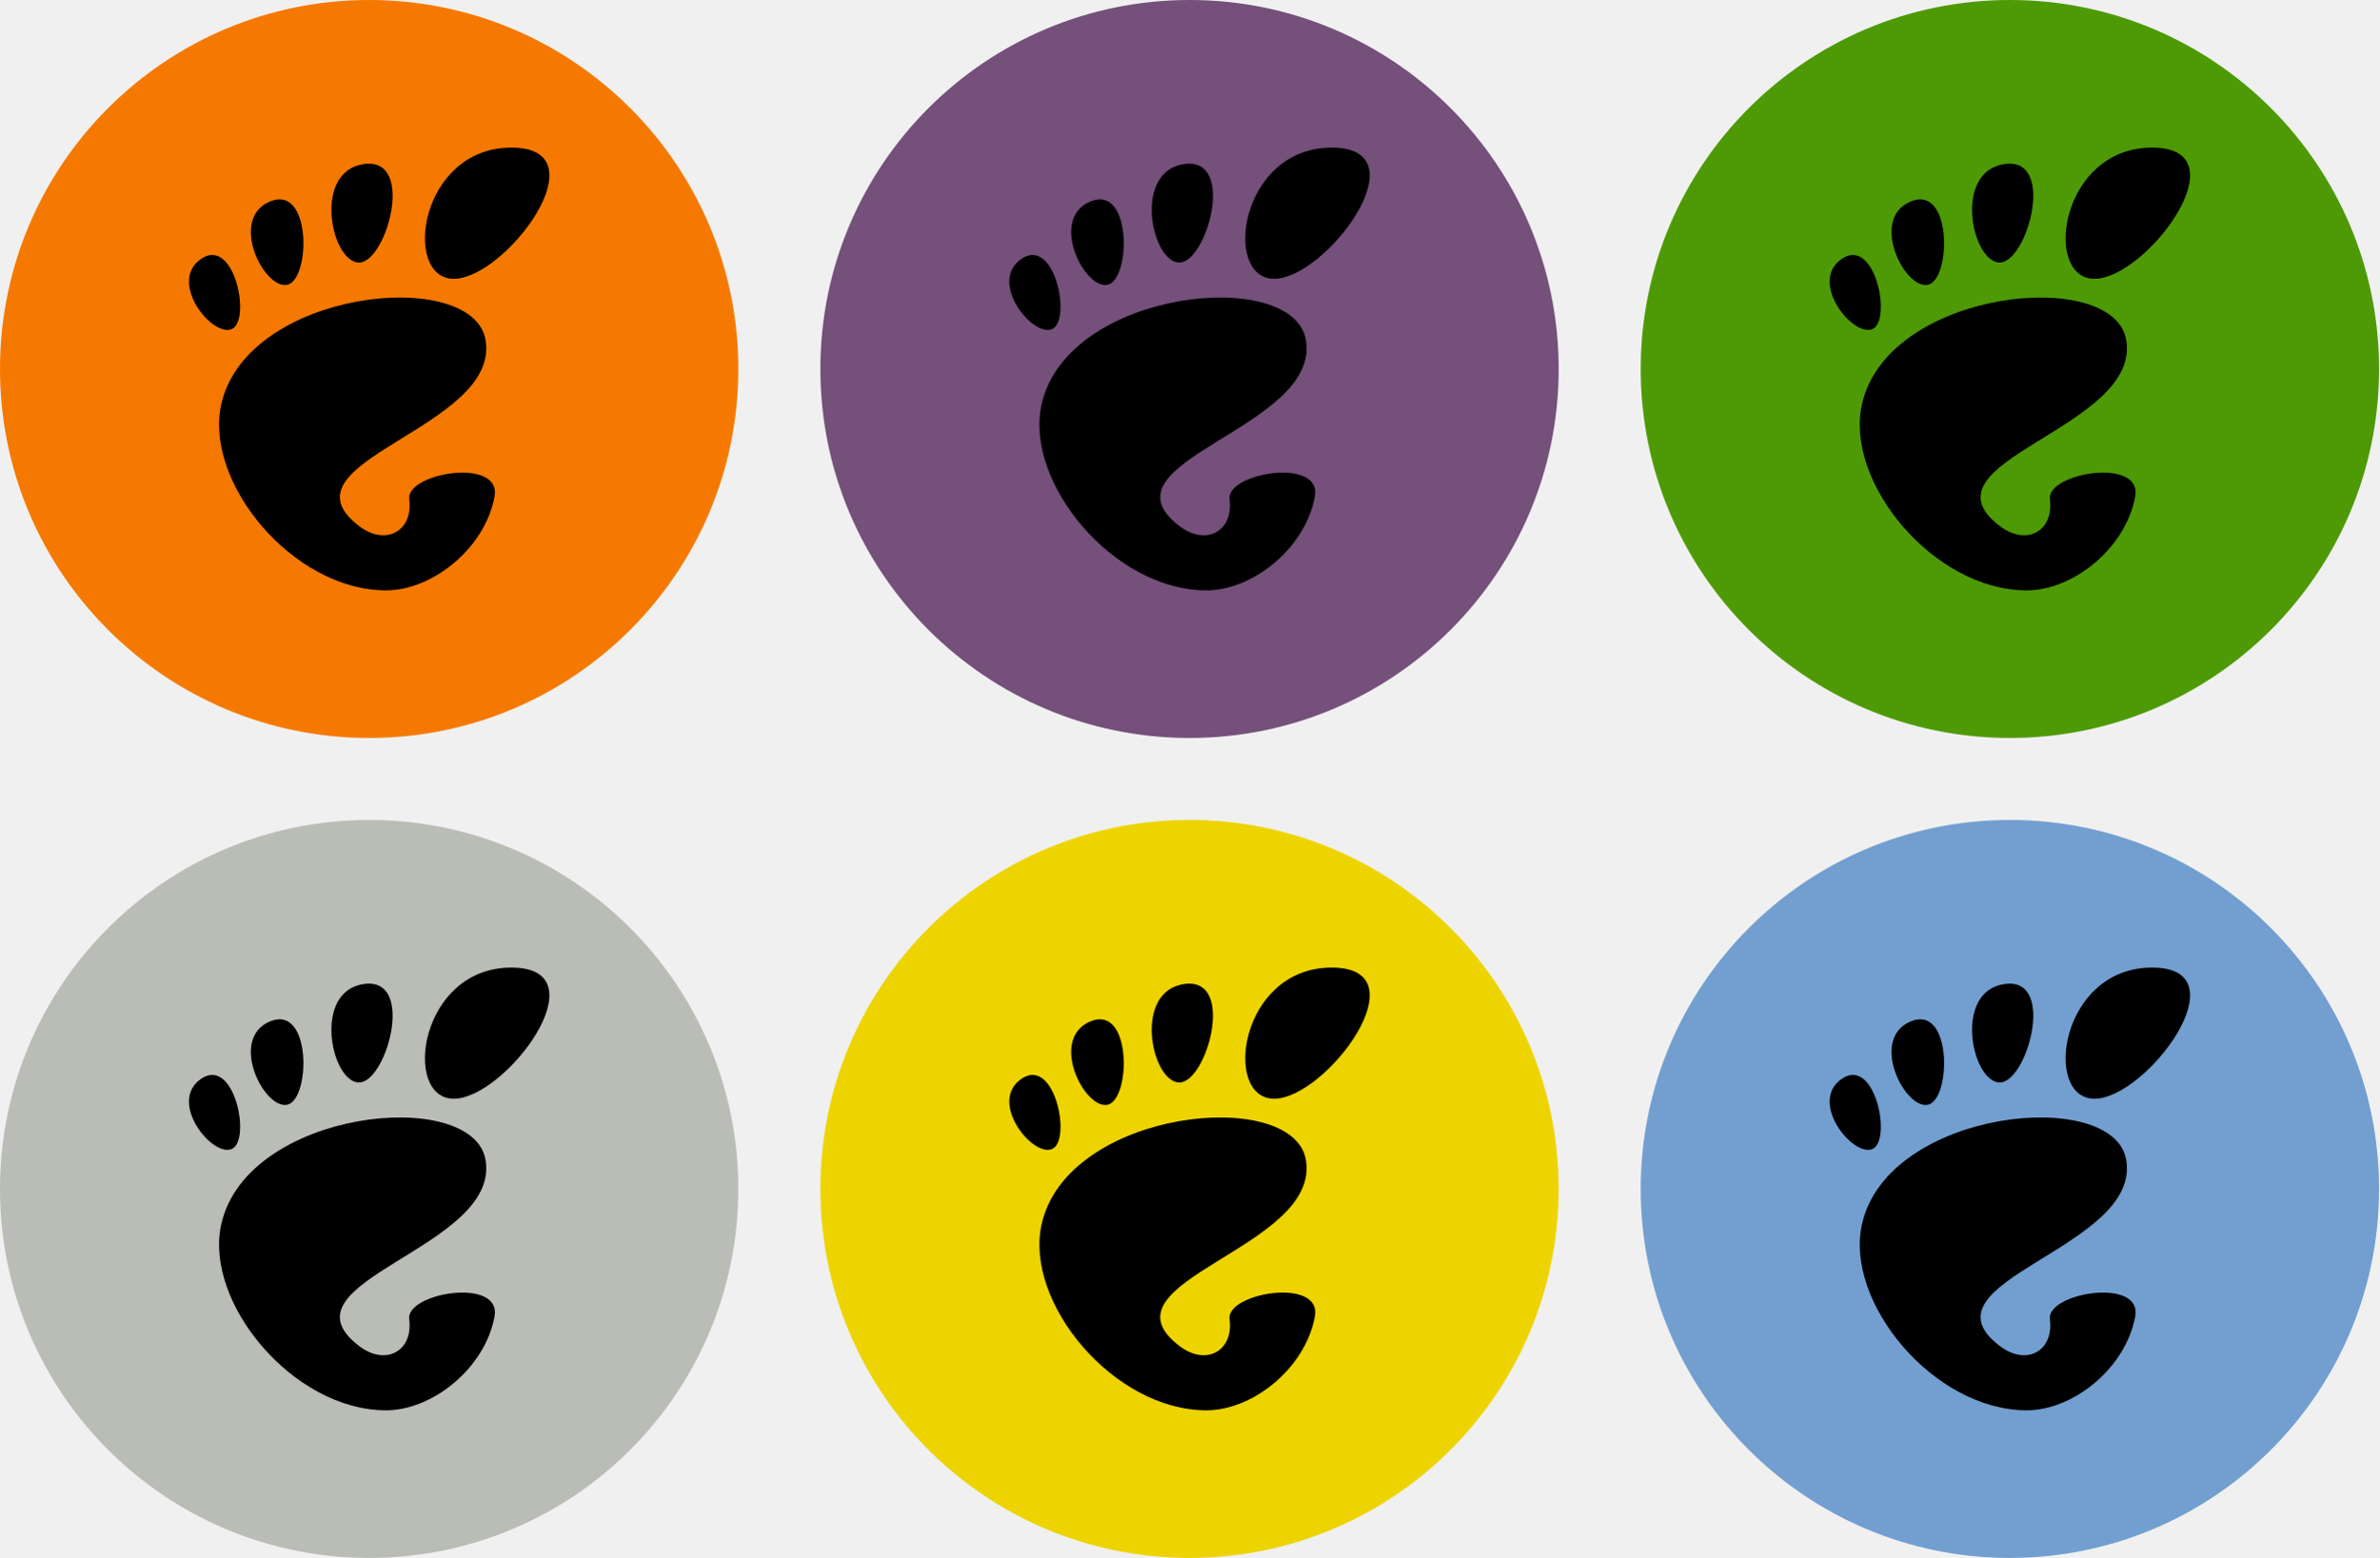
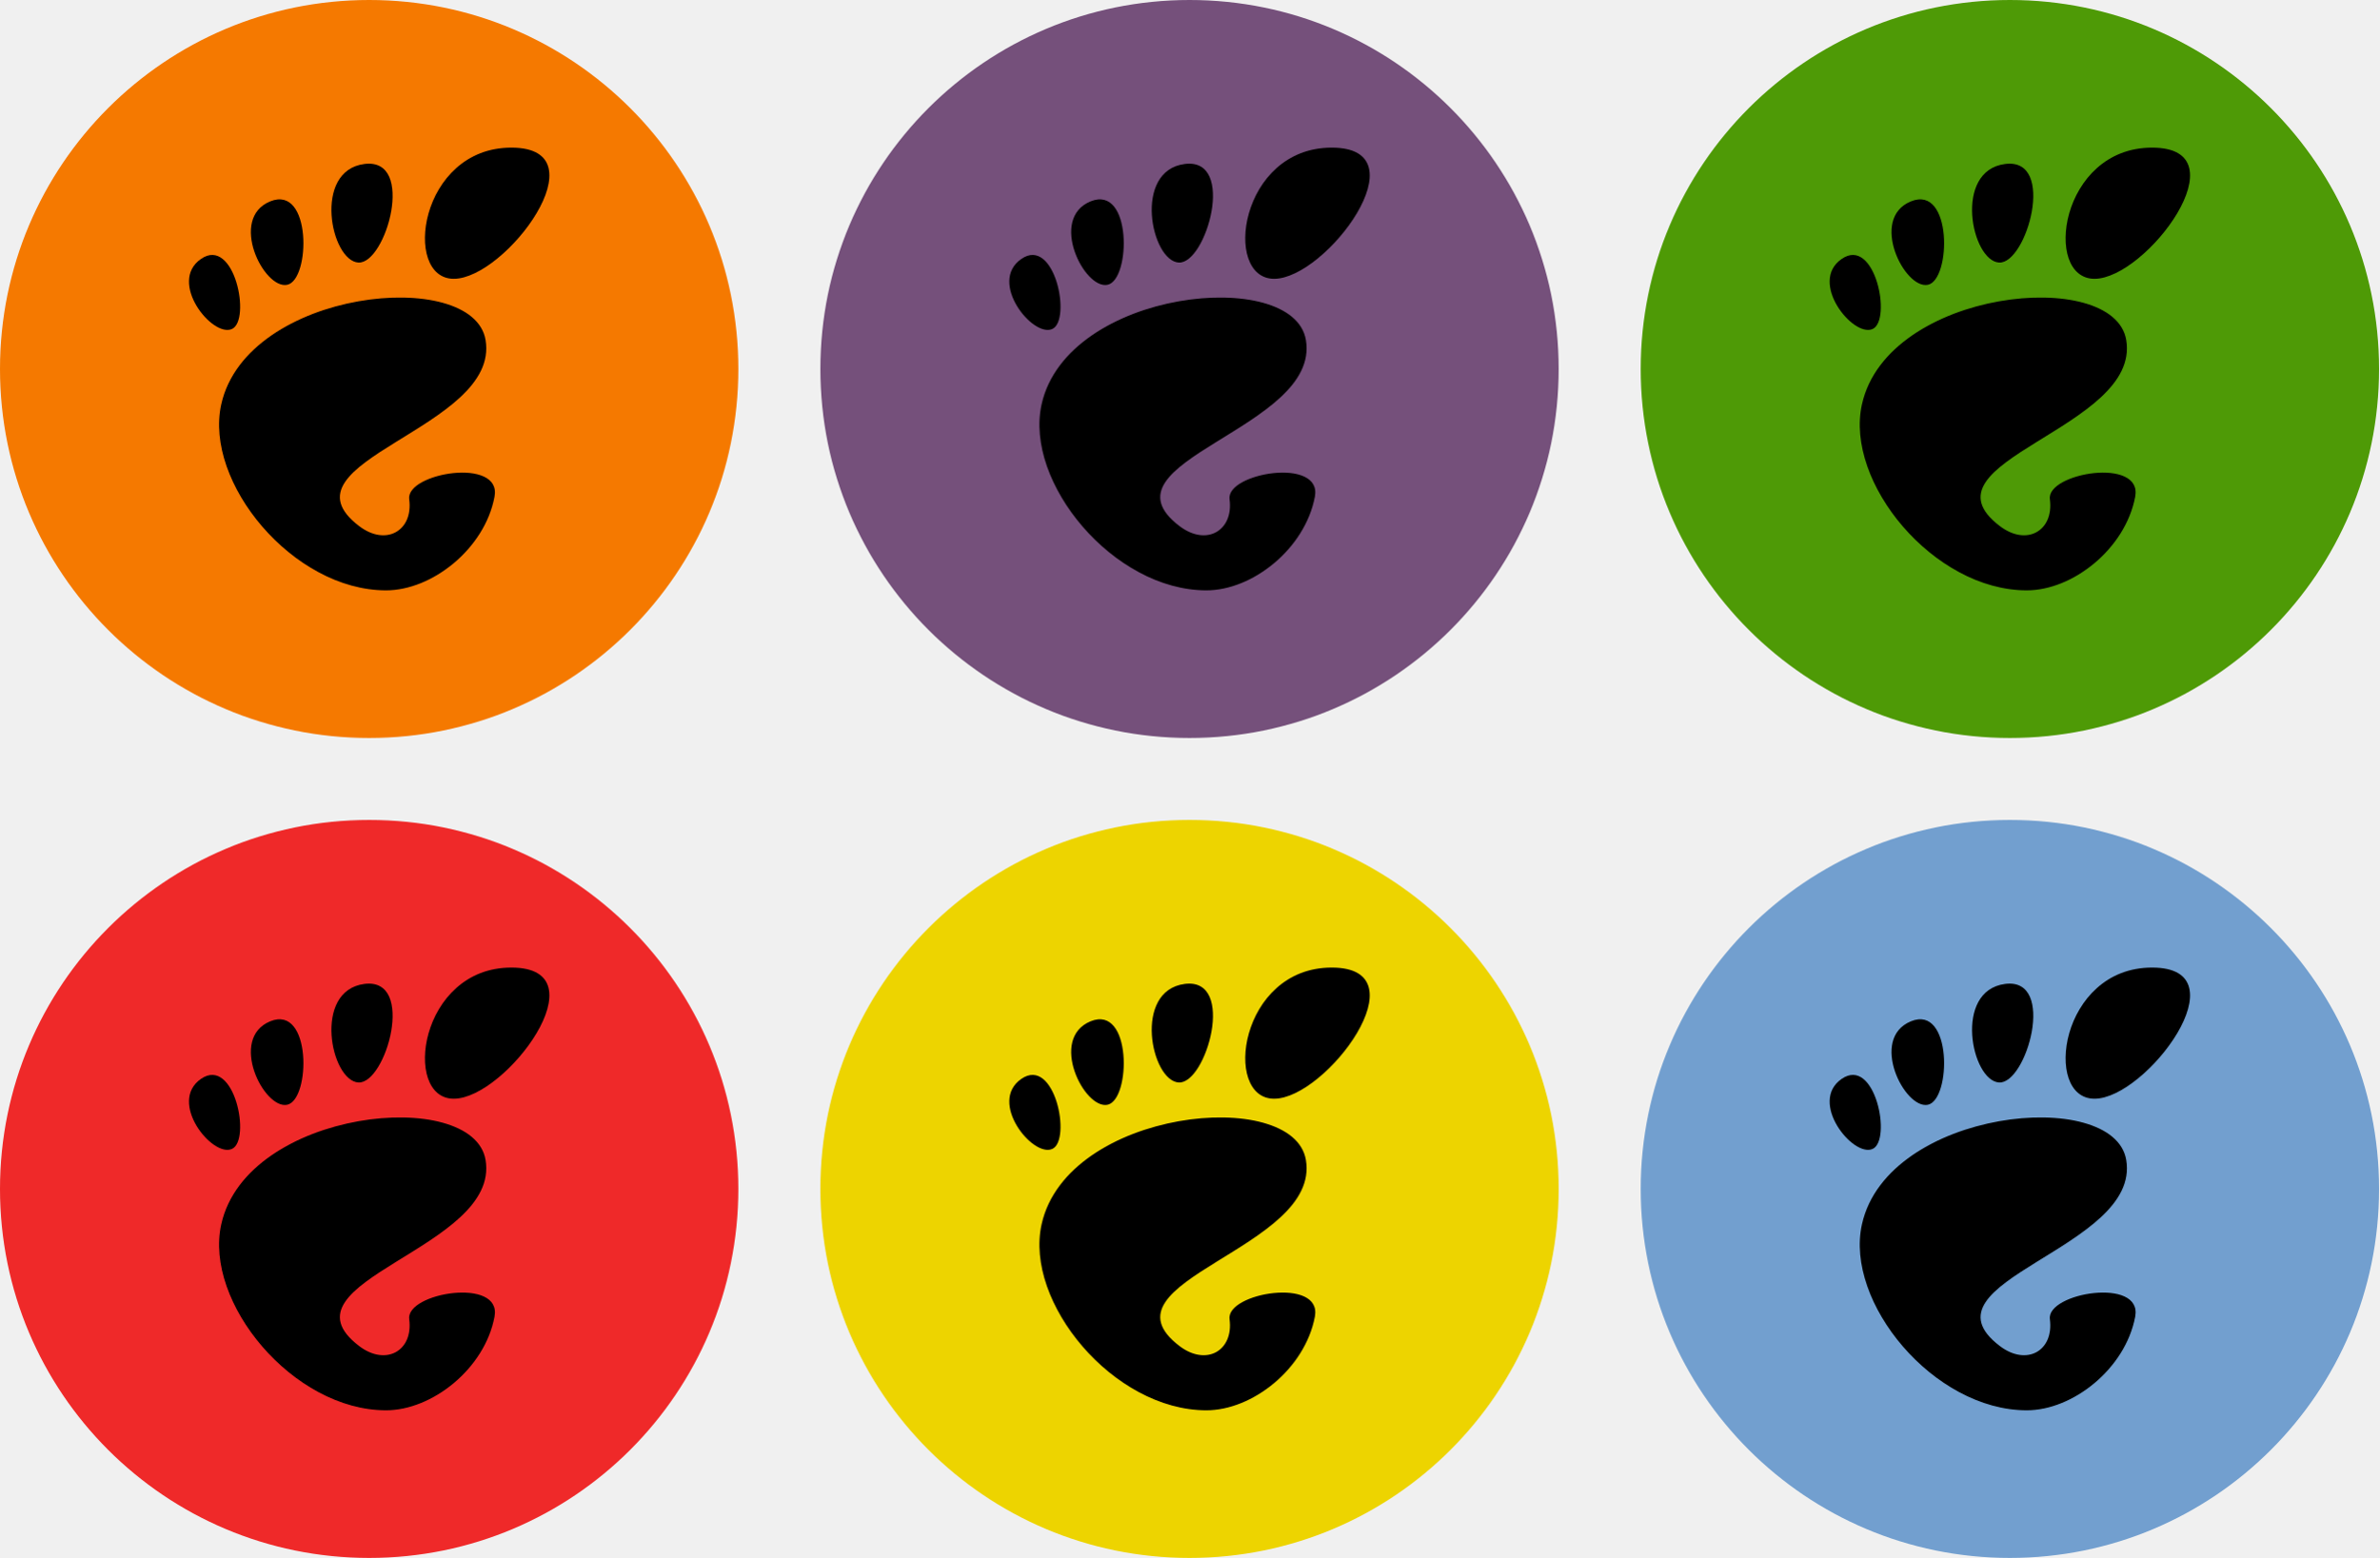
<svg xmlns="http://www.w3.org/2000/svg" width="290" height="190" id="svg3020" version="1.1">
  <defs id="defs3022">
    <mask maskUnits="userSpaceOnUse" id="mask9193">
      <g id="g9195" style="fill:#ffffff;fill-opacity:1;stroke:none" transform="matrix(0.9270571,0,0,0.9270571,1025.599,-1883.256)">
        <path id="path9197" style="fill:#ffffff;fill-opacity:1;stroke:none" d="m 287.995,17.709 c -71.712,0 -85.165,102.141 -44.822,102.141 40.336,0 116.538,-102.141 44.822,-102.141 z" />
        <path id="path9199" style="fill:#ffffff;fill-opacity:1;stroke:none" d="m 168.919,107.193 c 21.48,1.312 45.047,-81.973 4.675,-76.735 -40.357,5.238 -26.164,75.423 -4.675,76.735 z" />
        <path id="path9201" style="fill:#ffffff;fill-opacity:1;stroke:none" d="m 70.477,158.944 c 15.277,-6.725 1.968,-72.499 -24.01,-54.561 -25.966,17.941 8.733,61.283 24.01,54.561 z" />
        <path id="path9203" style="fill:#ffffff;fill-opacity:1;stroke:none" d="m 113.521,124.516 c 18.186,-3.708 19.183,-78.306 -13.248,-64.924 -32.437,13.385 -4.923,68.637 13.248,64.924 l 0,0 z" />
        <path id="path9205" style="fill:#ffffff;fill-opacity:1;stroke:none" d="m 208.486,291.455 c 3.227,24.643 -18.078,36.812 -38.943,20.926 C 103.121,261.811 279.519,236.582 267.891,167.494 258.24,110.146 82.282,127.801 62.245,217.534 48.682,278.225 118.074,362.424 190.48,362.424 c 35.62,0 76.706,-32.163 84.392,-72.907 5.871,-31.07 -69.08,-18.62 -66.387,1.938 l 0,0 z" />
      </g>
    </mask>
    <mask maskUnits="userSpaceOnUse" id="mask21245">
      <g transform="matrix(0.9270571,0,0,0.9270571,2445.599,-1888.256)" style="fill:#ffffff;fill-opacity:1;stroke:none" id="g21247">
        <path d="m 287.995,17.709 c -71.712,0 -85.165,102.141 -44.822,102.141 40.336,0 116.538,-102.141 44.822,-102.141 z" style="fill:#ffffff;fill-opacity:1;stroke:none" id="path21249" />
        <path d="m 168.919,107.193 c 21.48,1.312 45.047,-81.973 4.675,-76.735 -40.357,5.238 -26.164,75.423 -4.675,76.735 z" style="fill:#ffffff;fill-opacity:1;stroke:none" id="path21251" />
        <path d="m 70.477,158.944 c 15.277,-6.725 1.968,-72.499 -24.01,-54.561 -25.966,17.941 8.733,61.283 24.01,54.561 z" style="fill:#ffffff;fill-opacity:1;stroke:none" id="path21253" />
        <path d="m 113.521,124.516 c 18.186,-3.708 19.183,-78.306 -13.248,-64.924 -32.437,13.385 -4.923,68.637 13.248,64.924 l 0,0 z" style="fill:#ffffff;fill-opacity:1;stroke:none" id="path21255" />
        <path d="m 208.486,291.455 c 3.227,24.643 -18.078,36.812 -38.943,20.926 C 103.121,261.811 279.519,236.582 267.891,167.494 258.24,110.146 82.282,127.801 62.245,217.534 48.682,278.225 118.074,362.424 190.48,362.424 c 35.62,0 76.706,-32.163 84.392,-72.907 5.871,-31.07 -69.08,-18.62 -66.387,1.938 l 0,0 z" style="fill:#ffffff;fill-opacity:1;stroke:none" id="path21257" />
      </g>
    </mask>
  </defs>
  <g id="layer1" transform="translate(0,-862.3598)">
    <path style="fill:#f57900;stroke:none" id="path3119" d="M 90,45 C 90,69.853 69.853,90 45,90 20.147,90 0,69.853 0,45 0,20.147 20.147,0 45,0 69.853,0 90,20.147 90,45 z" transform="translate(0,862.3597)" />
    <g transform="matrix(0.456621,0,0,0.456621,23.03427,880.3597)" style="fill:#000000;fill-opacity:1;fill-rule:nonzero;stroke:none" id="g3771">
      <g style="fill:#000000;fill-opacity:1" id="g3773">
        <path d="M 86.068,0 C 61.466,0 56.851,35.041 70.691,35.041 84.529,35.041 110.671,0 86.068,0 z" style="fill:#000000;fill-opacity:1" id="path3775" />
        <path d="M 45.217,30.699 C 52.586,31.149 60.671,2.577 46.821,4.374 32.976,6.171 37.845,30.249 45.217,30.699 z" style="fill:#000000;fill-opacity:1" id="path3777" />
        <path d="M 11.445,48.453 C 16.686,46.146 12.12,23.581 3.208,29.735 -5.7,35.89 6.204,50.759 11.445,48.453 z" style="fill:#000000;fill-opacity:1" id="path3779" />
        <path d="M 26.212,36.642 C 32.451,35.37 32.793,9.778 21.667,14.369 10.539,18.961 19.978,37.916 26.212,36.642 l 0,0 z" style="fill:#000000;fill-opacity:1" id="path3781" />
        <path d="m 58.791,93.913 c 1.107,8.454 -6.202,12.629 -13.36,7.179 C 22.644,83.743 83.16,75.088 79.171,51.386 75.86,31.712 15.495,37.769 8.621,68.553 3.968,89.374 27.774,118.26 52.614,118.26 c 12.22,0 26.315,-11.034 28.952,-25.012 C 83.58,82.589 57.867,86.86 58.791,93.913 l 0,0 z" style="fill:#000000;fill-opacity:1" id="path3783" />
      </g>
    </g>
    <path transform="translate(100,862.3597)" d="M 90,45 C 90,69.853 69.853,90 45,90 20.147,90 0,69.853 0,45 0,20.147 20.147,0 45,0 69.853,0 90,20.147 90,45 z" id="path4070" style="fill:#75507b;stroke:none" />
    <g id="g4072" style="fill:#000000;fill-opacity:1;fill-rule:nonzero;stroke:none" transform="matrix(0.456621,0,0,0.456621,123.0343,880.3597)">
      <g id="g4074" style="fill:#000000;fill-opacity:1">
        <path id="path4076" style="fill:#000000;fill-opacity:1" d="M 86.068,0 C 61.466,0 56.851,35.041 70.691,35.041 84.529,35.041 110.671,0 86.068,0 z" />
        <path id="path4078" style="fill:#000000;fill-opacity:1" d="M 45.217,30.699 C 52.586,31.149 60.671,2.577 46.821,4.374 32.976,6.171 37.845,30.249 45.217,30.699 z" />
        <path id="path4080" style="fill:#000000;fill-opacity:1" d="M 11.445,48.453 C 16.686,46.146 12.12,23.581 3.208,29.735 -5.7,35.89 6.204,50.759 11.445,48.453 z" />
        <path id="path4082" style="fill:#000000;fill-opacity:1" d="M 26.212,36.642 C 32.451,35.37 32.793,9.778 21.667,14.369 10.539,18.961 19.978,37.916 26.212,36.642 l 0,0 z" />
        <path id="path4084" style="fill:#000000;fill-opacity:1" d="m 58.791,93.913 c 1.107,8.454 -6.202,12.629 -13.36,7.179 C 22.644,83.743 83.16,75.088 79.171,51.386 75.86,31.712 15.495,37.769 8.621,68.553 3.968,89.374 27.774,118.26 52.614,118.26 c 12.22,0 26.315,-11.034 28.952,-25.012 C 83.58,82.589 57.867,86.86 58.791,93.913 l 0,0 z" />
      </g>
    </g>
    <path style="fill:#4e9a06;stroke:none" id="path4086" d="M 90,45 C 90,69.853 69.853,90 45,90 20.147,90 0,69.853 0,45 0,20.147 20.147,0 45,0 69.853,0 90,20.147 90,45 z" transform="translate(200,862.3597)" />
    <g transform="matrix(0.456621,0,0,0.456621,223.0343,880.3597)" style="fill:#000000;fill-opacity:1;fill-rule:nonzero;stroke:none" id="g4088">
      <g style="fill:#000000;fill-opacity:1" id="g4090">
        <path d="M 86.068,0 C 61.466,0 56.851,35.041 70.691,35.041 84.529,35.041 110.671,0 86.068,0 z" style="fill:#000000;fill-opacity:1" id="path4092" />
        <path d="M 45.217,30.699 C 52.586,31.149 60.671,2.577 46.821,4.374 32.976,6.171 37.845,30.249 45.217,30.699 z" style="fill:#000000;fill-opacity:1" id="path4094" />
        <path d="M 11.445,48.453 C 16.686,46.146 12.12,23.581 3.208,29.735 -5.7,35.89 6.204,50.759 11.445,48.453 z" style="fill:#000000;fill-opacity:1" id="path4096" />
        <path d="M 26.212,36.642 C 32.451,35.37 32.793,9.778 21.667,14.369 10.539,18.961 19.978,37.916 26.212,36.642 l 0,0 z" style="fill:#000000;fill-opacity:1" id="path4098" />
        <path d="m 58.791,93.913 c 1.107,8.454 -6.202,12.629 -13.36,7.179 C 22.644,83.743 83.16,75.088 79.171,51.386 75.86,31.712 15.495,37.769 8.621,68.553 3.968,89.374 27.774,118.26 52.614,118.26 c 12.22,0 26.315,-11.034 28.952,-25.012 C 83.58,82.589 57.867,86.86 58.791,93.913 l 0,0 z" style="fill:#000000;fill-opacity:1" id="path4100" />
      </g>
    </g>
-     <path transform="translate(0,962.3598)" d="M 90,45 C 90,69.853 69.853,90 45,90 20.147,90 0,69.853 0,45 0,20.147 20.147,0 45,0 69.853,0 90,20.147 90,45 z" id="path4102" style="fill:#babdb6;stroke:none" />
+     <path transform="translate(0,962.3598)" d="M 90,45 C 90,69.853 69.853,90 45,90 20.147,90 0,69.853 0,45 0,20.147 20.147,0 45,0 69.853,0 90,20.147 90,45 z" id="path4102" style="fill:#ef2929;stroke:none" />
    <g id="g4104" style="fill:#000000;fill-opacity:1;fill-rule:nonzero;stroke:none" transform="matrix(0.456621,0,0,0.456621,23.03427,980.3598)">
      <g id="g4106" style="fill:#000000;fill-opacity:1">
        <path id="path4108" style="fill:#000000;fill-opacity:1" d="M 86.068,0 C 61.466,0 56.851,35.041 70.691,35.041 84.529,35.041 110.671,0 86.068,0 z" />
        <path id="path4110" style="fill:#000000;fill-opacity:1" d="M 45.217,30.699 C 52.586,31.149 60.671,2.577 46.821,4.374 32.976,6.171 37.845,30.249 45.217,30.699 z" />
        <path id="path4112" style="fill:#000000;fill-opacity:1" d="M 11.445,48.453 C 16.686,46.146 12.12,23.581 3.208,29.735 -5.7,35.89 6.204,50.759 11.445,48.453 z" />
        <path id="path4114" style="fill:#000000;fill-opacity:1" d="M 26.212,36.642 C 32.451,35.37 32.793,9.778 21.667,14.369 10.539,18.961 19.978,37.916 26.212,36.642 l 0,0 z" />
        <path id="path4116" style="fill:#000000;fill-opacity:1" d="m 58.791,93.913 c 1.107,8.454 -6.202,12.629 -13.36,7.179 C 22.644,83.743 83.16,75.088 79.171,51.386 75.86,31.712 15.495,37.769 8.621,68.553 3.968,89.374 27.774,118.26 52.614,118.26 c 12.22,0 26.315,-11.034 28.952,-25.012 C 83.58,82.589 57.867,86.86 58.791,93.913 l 0,0 z" />
      </g>
    </g>
    <path style="fill:#edd400;stroke:none" id="path4118" d="M 90,45 C 90,69.853 69.853,90 45,90 20.147,90 0,69.853 0,45 0,20.147 20.147,0 45,0 69.853,0 90,20.147 90,45 z" transform="translate(100,962.3598)" />
    <g transform="matrix(0.456621,0,0,0.456621,123.0343,980.3598)" style="fill:#000000;fill-opacity:1;fill-rule:nonzero;stroke:none" id="g4120">
      <g style="fill:#000000;fill-opacity:1" id="g4122">
        <path d="M 86.068,0 C 61.466,0 56.851,35.041 70.691,35.041 84.529,35.041 110.671,0 86.068,0 z" style="fill:#000000;fill-opacity:1" id="path4124" />
        <path d="M 45.217,30.699 C 52.586,31.149 60.671,2.577 46.821,4.374 32.976,6.171 37.845,30.249 45.217,30.699 z" style="fill:#000000;fill-opacity:1" id="path4126" />
        <path d="M 11.445,48.453 C 16.686,46.146 12.12,23.581 3.208,29.735 -5.7,35.89 6.204,50.759 11.445,48.453 z" style="fill:#000000;fill-opacity:1" id="path4128" />
        <path d="M 26.212,36.642 C 32.451,35.37 32.793,9.778 21.667,14.369 10.539,18.961 19.978,37.916 26.212,36.642 l 0,0 z" style="fill:#000000;fill-opacity:1" id="path4130" />
        <path d="m 58.791,93.913 c 1.107,8.454 -6.202,12.629 -13.36,7.179 C 22.644,83.743 83.16,75.088 79.171,51.386 75.86,31.712 15.495,37.769 8.621,68.553 3.968,89.374 27.774,118.26 52.614,118.26 c 12.22,0 26.315,-11.034 28.952,-25.012 C 83.58,82.589 57.867,86.86 58.791,93.913 l 0,0 z" style="fill:#000000;fill-opacity:1" id="path4132" />
      </g>
    </g>
    <path transform="translate(200,962.3598)" d="M 90,45 C 90,69.853 69.853,90 45,90 20.147,90 0,69.853 0,45 0,20.147 20.147,0 45,0 69.853,0 90,20.147 90,45 z" id="path4134" style="fill:#729fcf;stroke:none" />
    <g id="g4136" style="fill:#000000;fill-opacity:1;fill-rule:nonzero;stroke:none" transform="matrix(0.456621,0,0,0.456621,223.0343,980.3598)">
      <g id="g4138" style="fill:#000000;fill-opacity:1">
        <path id="path4140" style="fill:#000000;fill-opacity:1" d="M 86.068,0 C 61.466,0 56.851,35.041 70.691,35.041 84.529,35.041 110.671,0 86.068,0 z" />
        <path id="path4142" style="fill:#000000;fill-opacity:1" d="M 45.217,30.699 C 52.586,31.149 60.671,2.577 46.821,4.374 32.976,6.171 37.845,30.249 45.217,30.699 z" />
        <path id="path4144" style="fill:#000000;fill-opacity:1" d="M 11.445,48.453 C 16.686,46.146 12.12,23.581 3.208,29.735 -5.7,35.89 6.204,50.759 11.445,48.453 z" />
        <path id="path4146" style="fill:#000000;fill-opacity:1" d="M 26.212,36.642 C 32.451,35.37 32.793,9.778 21.667,14.369 10.539,18.961 19.978,37.916 26.212,36.642 l 0,0 z" />
        <path id="path4148" style="fill:#000000;fill-opacity:1" d="m 58.791,93.913 c 1.107,8.454 -6.202,12.629 -13.36,7.179 C 22.644,83.743 83.16,75.088 79.171,51.386 75.86,31.712 15.495,37.769 8.621,68.553 3.968,89.374 27.774,118.26 52.614,118.26 c 12.22,0 26.315,-11.034 28.952,-25.012 C 83.58,82.589 57.867,86.86 58.791,93.913 l 0,0 z" />
      </g>
    </g>
  </g>
</svg>
